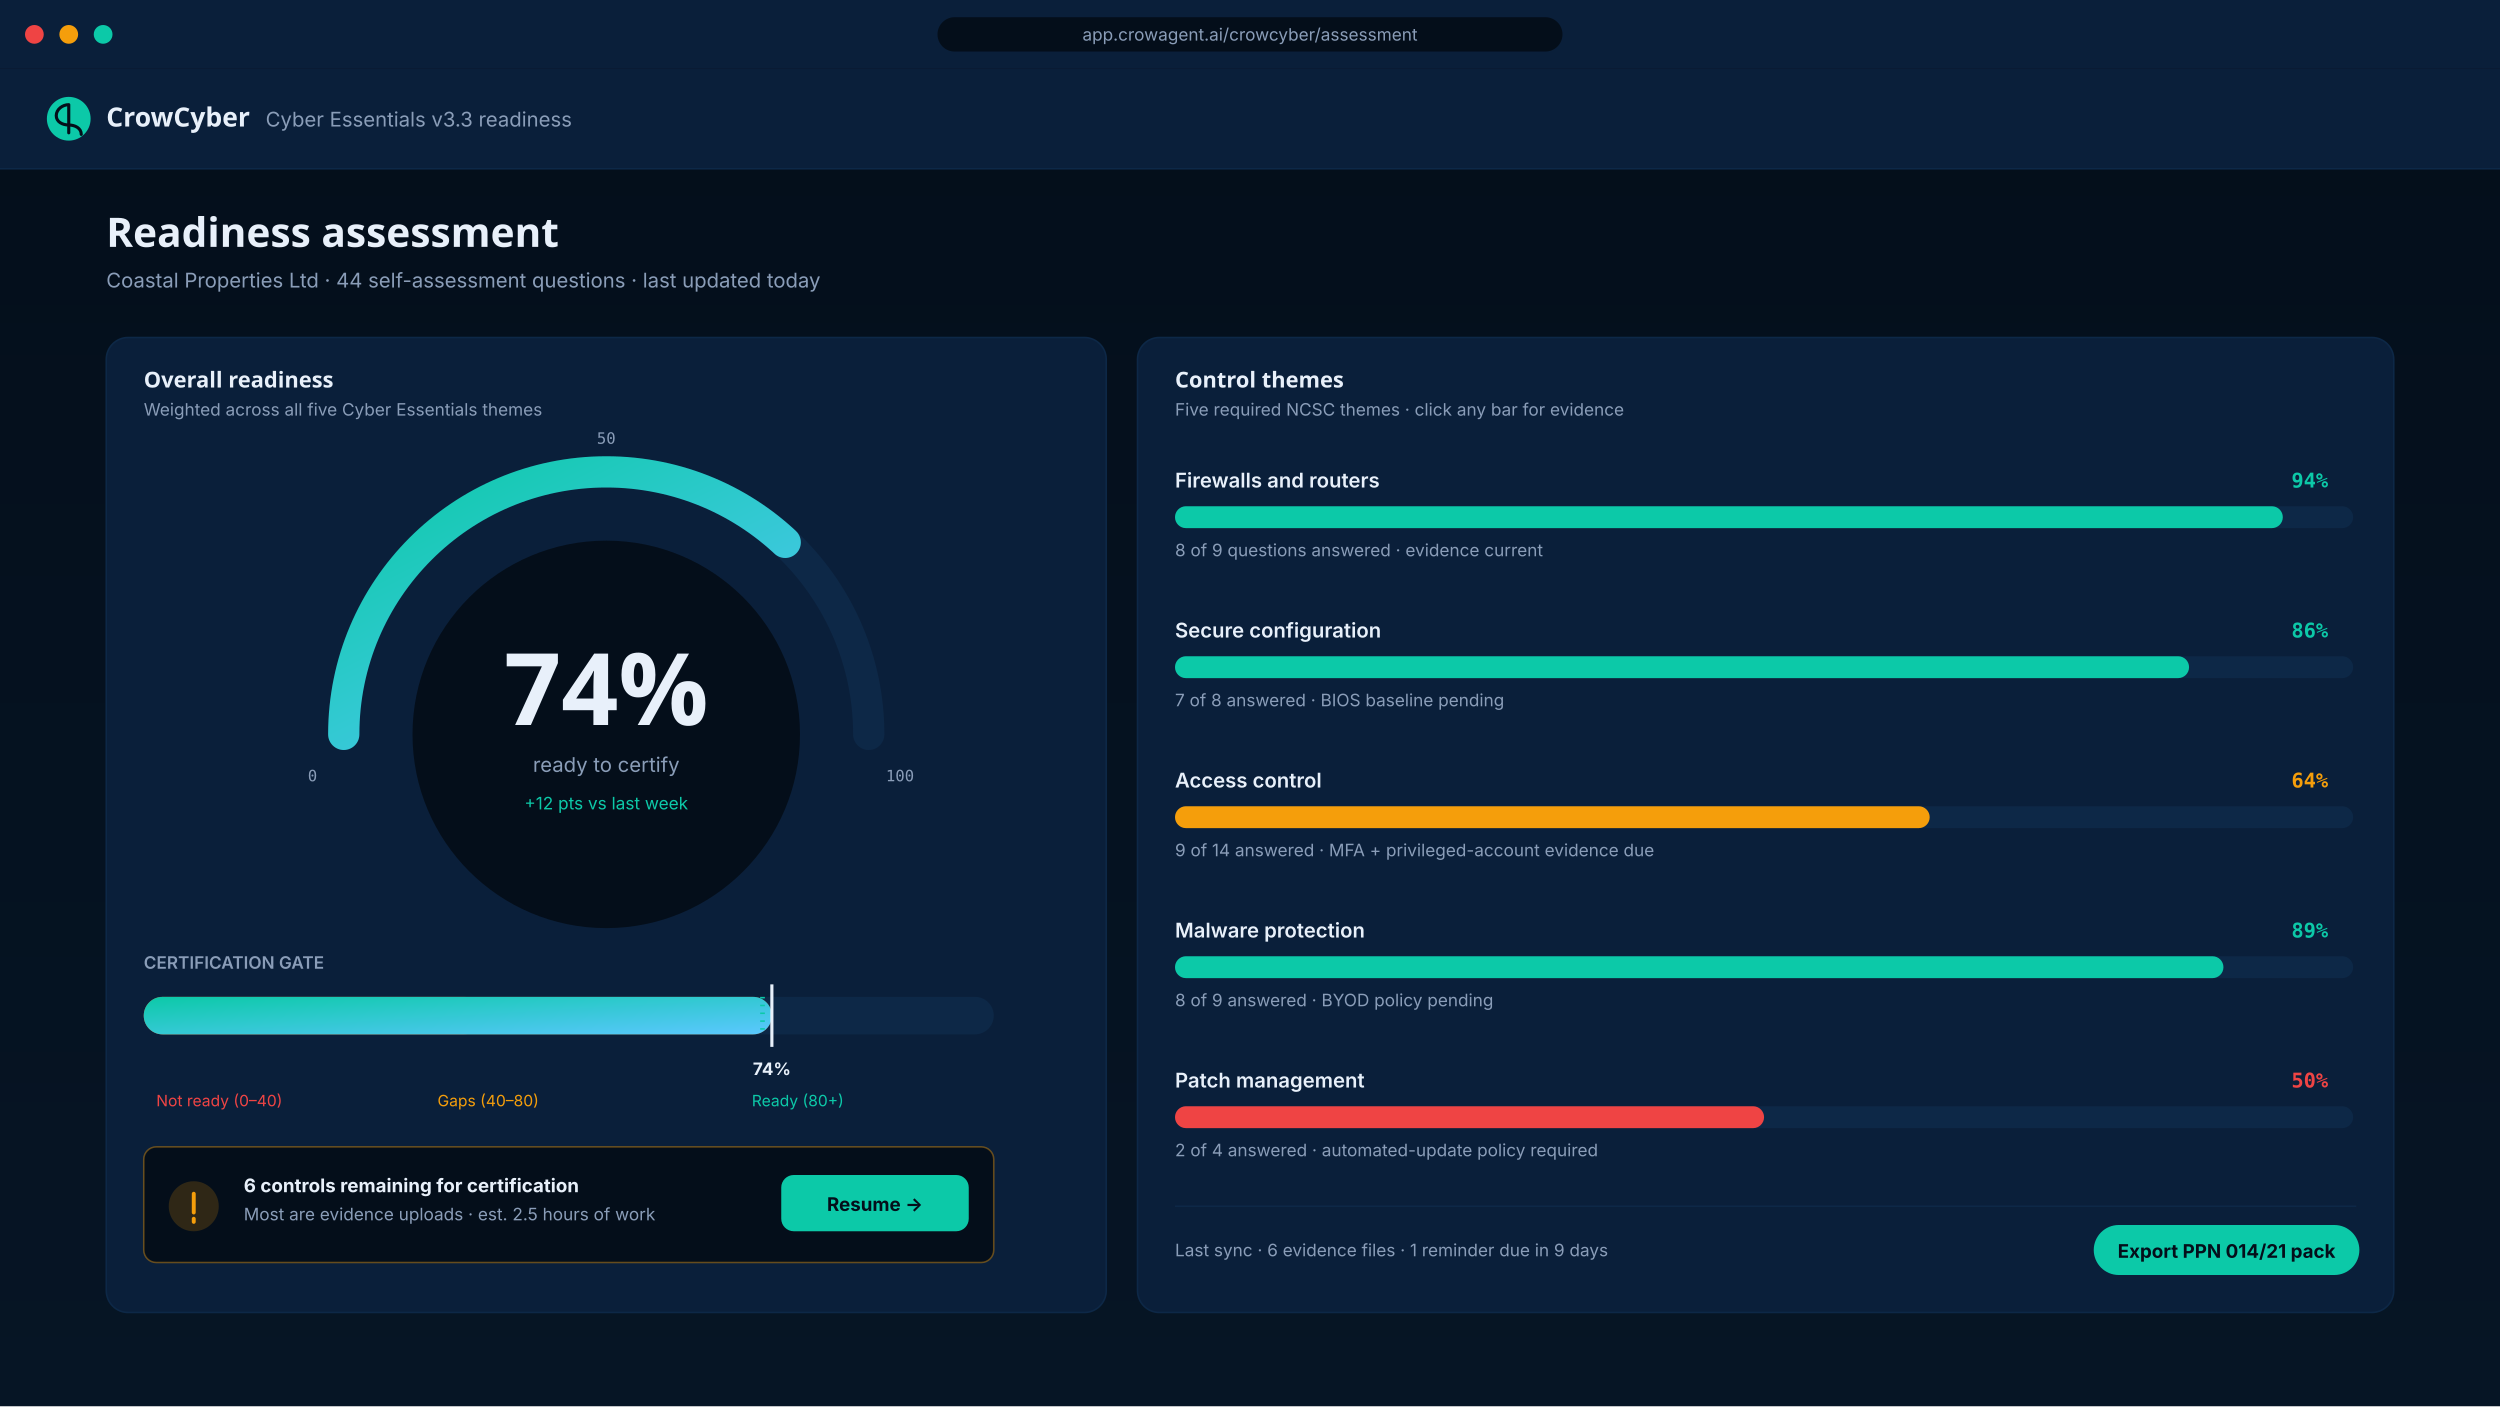
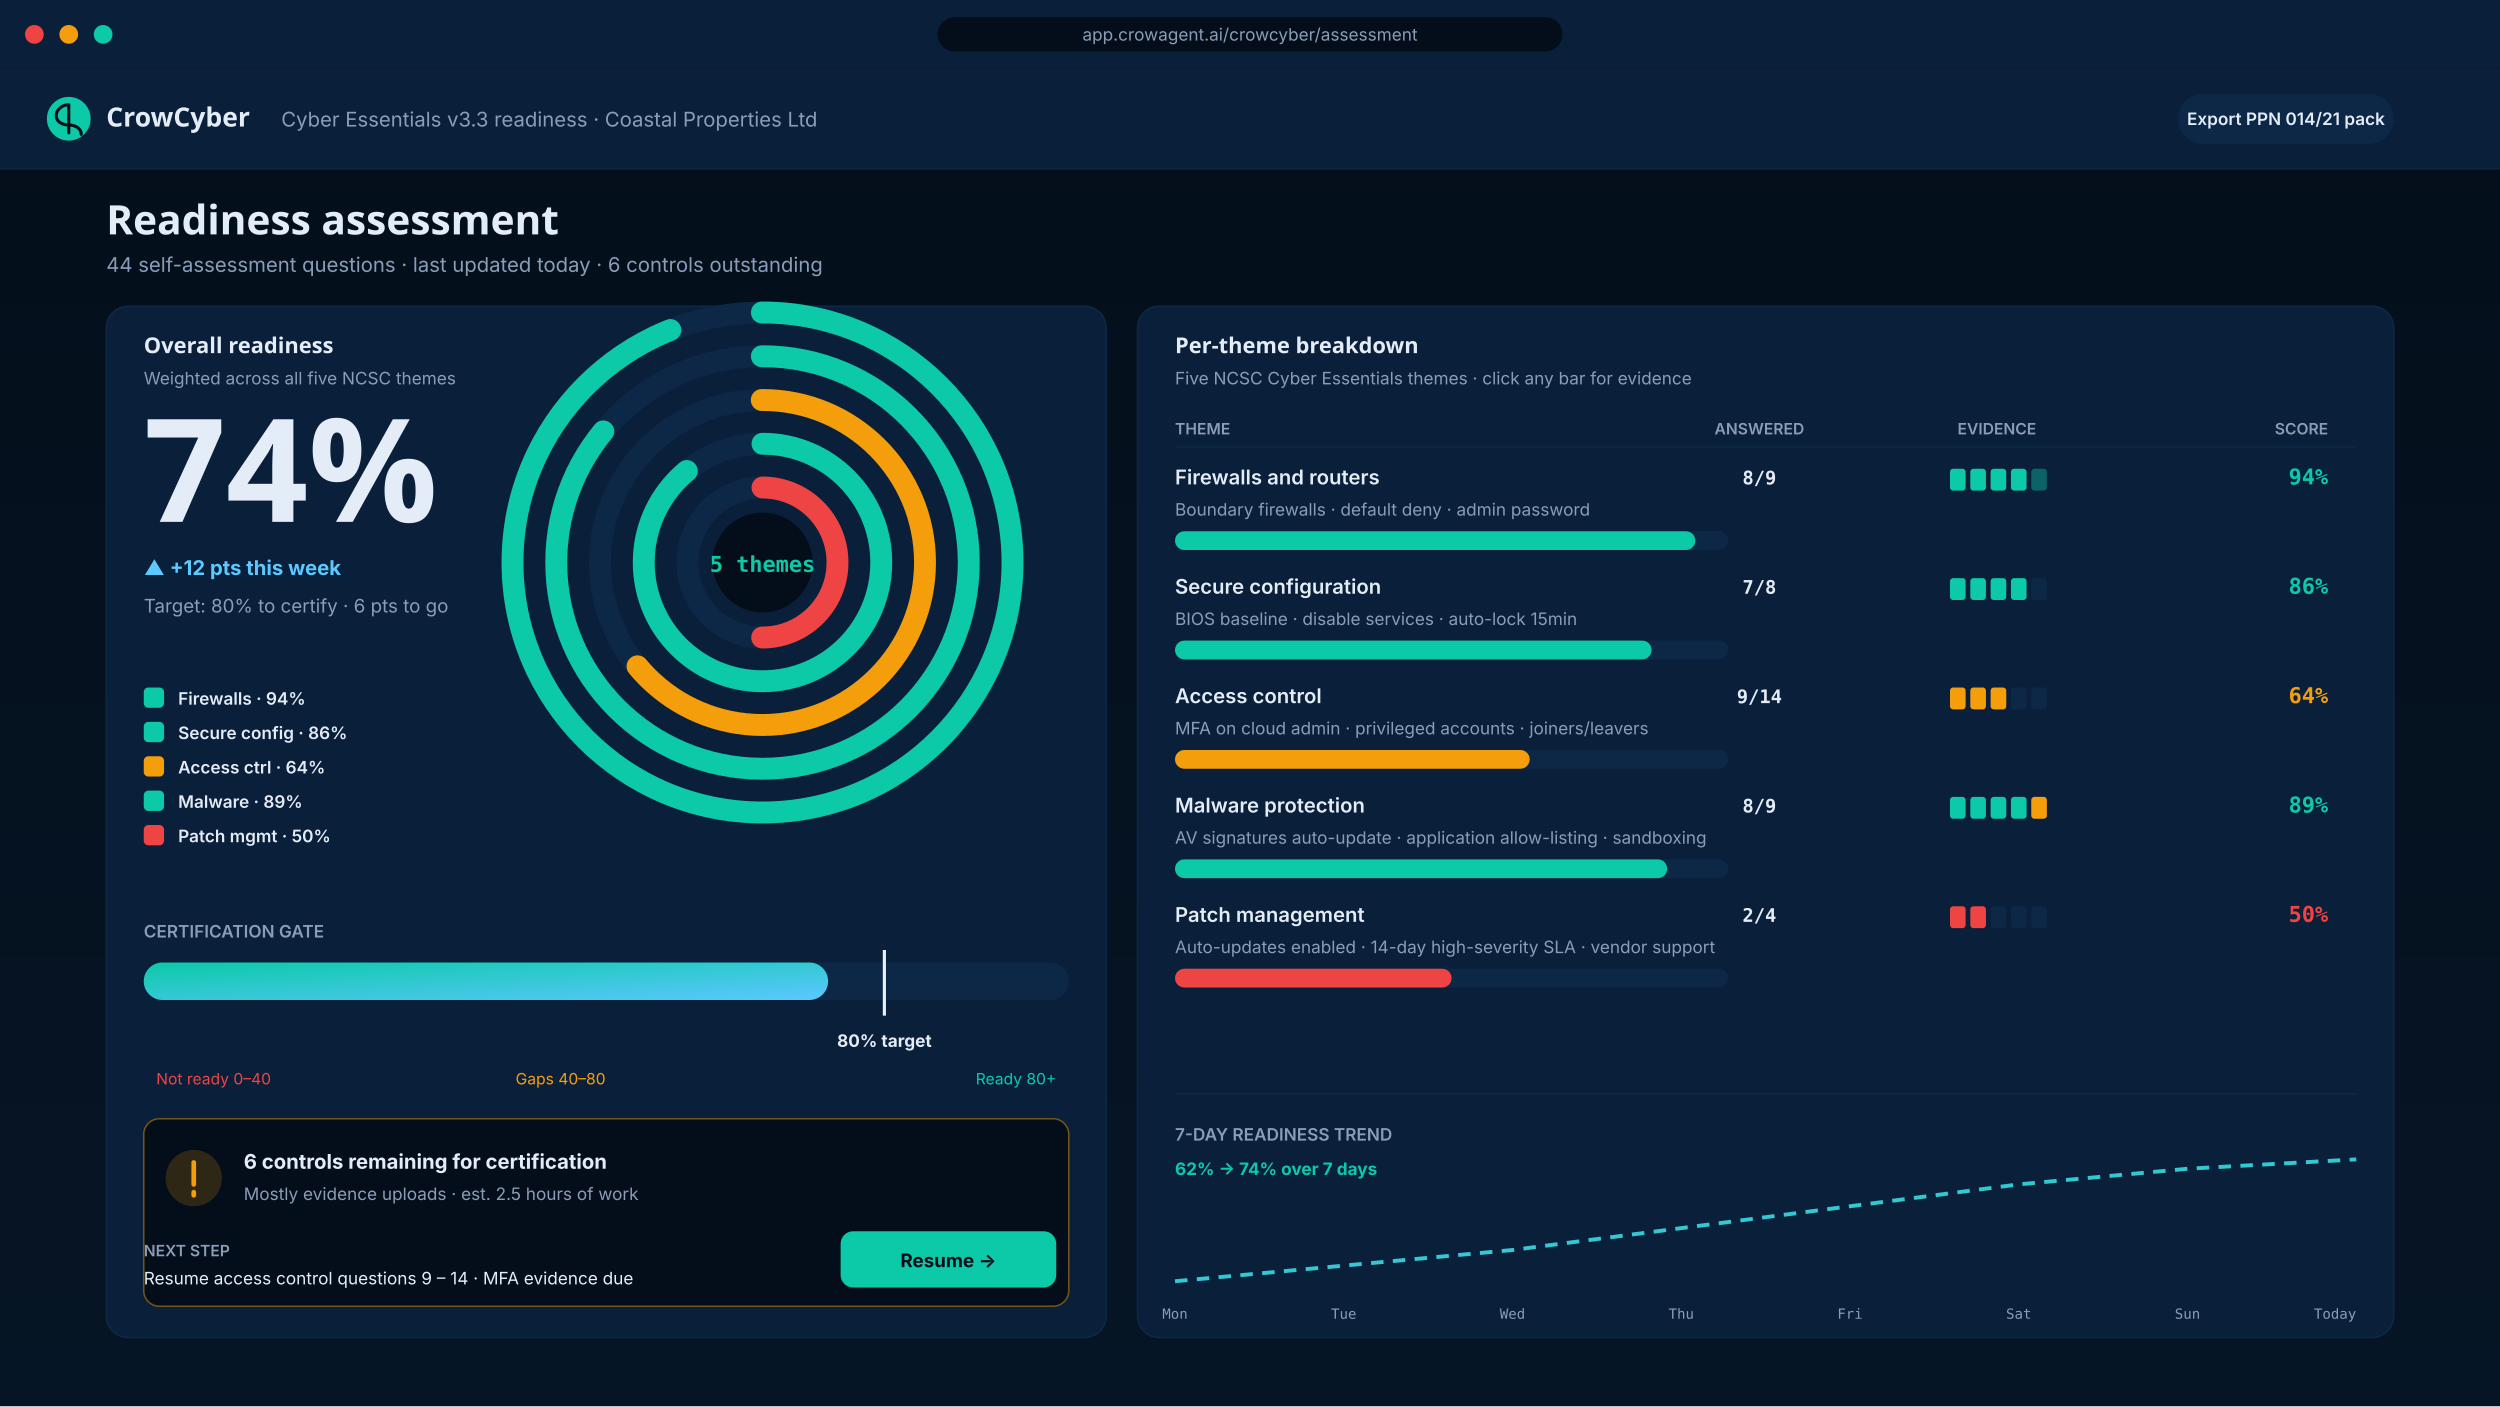
- <svg xmlns="http://www.w3.org/2000/svg" viewBox="0 0 1600 900" role="img" aria-label="CrowCyber readiness gauge mockup showing 74 percent overall readiness with five Cyber Essentials control-theme bars">
+ <svg xmlns="http://www.w3.org/2000/svg" viewBox="0 0 1600 900" width="1600" height="900" preserveAspectRatio="xMidYMid meet" role="img" aria-label="CrowCyber readiness gauge showing 74 percent big-number score, radial 5-control gauge and per-theme breakdown bars">
  <defs>
-     <linearGradient id="bgG5" x1="0" y1="0" x2="0" y2="1">
+     <linearGradient id="cyBg" x1="0" y1="0" x2="0" y2="1">
      <stop offset="0" stop-color="#040E1A" />
      <stop offset="1" stop-color="#061525" />
    </linearGradient>
-     <linearGradient id="gaugeG" x1="0" y1="0" x2="1" y2="1">
+     <linearGradient id="cyG" x1="0" y1="0" x2="1" y2="1">
      <stop offset="0" stop-color="#0CC9A8" />
      <stop offset="1" stop-color="#5BC8FF" />
    </linearGradient>
  </defs>
  <style>
-     .f { font-family: 'Plus Jakarta Sans', system-ui, sans-serif; }
-     .b { font-family: 'Inter', system-ui, sans-serif; }
-     .m { font-family: 'JetBrains Mono', ui-monospace, monospace; }
+     .f{font-family:'Plus Jakarta Sans',system-ui,sans-serif}
+     .b{font-family:'Inter',system-ui,sans-serif}
+     @keyframes sf23ax-soft{0%,100%{opacity:1}50%{opacity:.78}}
+     @keyframes sf23ax-blink{0%,100%{opacity:1}50%{opacity:.4}}
+     @keyframes sf23ax-march{from{stroke-dashoffset:0}to{stroke-dashoffset:-32}}
+     @keyframes sf23ax-breathe{0%,100%{opacity:1}50%{opacity:.88}}
+     @keyframes sf23ax-spin{from{transform:rotate(0deg)}to{transform:rotate(360deg)}}
+     @keyframes sf23ax-arc-pulse{0%,100%{stroke-opacity:1}50%{stroke-opacity:.55}}
+     rect[fill="#0CC9A8"]:not([fill-opacity]){animation:sf23ax-soft 3.8s ease-in-out infinite}
+     rect[fill="#F59E0B"]:not([fill-opacity]){animation:sf23ax-soft 2.6s ease-in-out infinite}
+     rect[fill="#EF4444"]:not([fill-opacity]){animation:sf23ax-blink 2s ease-in-out infinite}
+     rect[fill="#5BC8FF"]:not([fill-opacity]){animation:sf23ax-soft 4.4s ease-in-out infinite}
+     rect.teal{animation:sf23ax-soft 3.8s ease-in-out infinite}
+     rect.sky{animation:sf23ax-soft 4.4s ease-in-out infinite}
+     rect.mark{animation:sf23ax-breathe 5s ease-in-out infinite}
+     circle[fill="#0CC9A8"]{animation:sf23ax-soft 3.8s ease-in-out infinite}
+     circle[fill="#F59E0B"]{animation:sf23ax-soft 2.6s ease-in-out infinite}
+     circle[fill="#EF4444"]{animation:sf23ax-blink 2s ease-in-out infinite}
+     circle[fill="#5BC8FF"]{animation:sf23ax-soft 4.4s ease-in-out infinite}
+     circle[stroke="#0CC9A8"],circle[stroke="#F59E0B"],circle[stroke="#EF4444"]{animation:sf23ax-arc-pulse 3.4s ease-in-out infinite}
+     polyline{stroke-dasharray:8 6;animation:sf23ax-march 2.4s linear infinite}
+     text[font-size="20"],text[font-size="22"],text[font-size="24"],text[font-size="26"],text[font-size="28"],text[font-size="32"],text[font-size="34"],text[font-size="56"],text[font-size="92"]{animation:sf23ax-breathe 5.4s ease-in-out infinite}
+     @media (prefers-reduced-motion:reduce){*{animation:none!important}}
+     .m{font-family:'JetBrains Mono',ui-monospace,monospace}
+     .teal{fill:#0CC9A8}
+     .mark{fill:#A78BFA}
+     .sky{fill:#5BC8FF}
+     .cloud{fill:#E4ECF7}
+     .steel{fill:#8A9DB8}
  </style>
-   <rect width="1600" height="900" fill="url(#bgG5)" />
-   <rect x="0" y="0" width="1600" height="44" fill="#0A1F3A" />
+   <rect width="1600" height="900" fill="url(#cyBg)" />
+   <rect width="1600" height="44" fill="#0A1F3A" />
  <circle cx="22" cy="22" r="6" fill="#EF4444" />
  <circle cx="44" cy="22" r="6" fill="#F59E0B" />
  <circle cx="66" cy="22" r="6" fill="#0CC9A8" />
  <rect x="600" y="11" width="400" height="22" rx="11" fill="#040E1A" />
-   <text x="800" y="26" text-anchor="middle" class="b" font-size="11" fill="#8A9DB8">app.crowagent.ai/crowcyber/assessment</text>
-   <rect x="0" y="44" width="1600" height="64" fill="#0A1F3A" />
-   <line x1="0" y1="108" x2="1600" y2="108" stroke="#0D2847" />
-   <circle cx="44" cy="76" r="14" fill="#0CC9A8" />
-   <path d="M44 67 L44 85 M44 67 C40 67 36 70 36 74 C36 78 40 80 44 80 C48 80 52 82 52 86" stroke="#040E1A" stroke-width="2" fill="none" stroke-linecap="round" />
-   <text x="68" y="81" class="f" font-size="17" font-weight="700" fill="#E8F0FA">CrowCyber</text>
-   <text x="170" y="81" class="b" font-size="13" fill="#8A9DB8">Cyber Essentials v3.3 readiness</text>
-   <text x="68" y="158" class="f" font-size="26" font-weight="700" fill="#E8F0FA">Readiness assessment</text>
-   <text x="68" y="184" class="b" font-size="13" fill="#8A9DB8">Coastal Properties Ltd · 44 self-assessment questions · last updated today</text>
-   <rect x="68" y="216" width="640" height="624" rx="14" fill="#0A1F3A" stroke="#0D2847" />
-   <text x="92" y="248" class="f" font-size="14" font-weight="700" fill="#E8F0FA">Overall readiness</text>
-   <text x="92" y="266" class="b" font-size="11" fill="#8A9DB8">Weighted across all five Cyber Essentials themes</text>
-   <path d="M 220 470 A 168 168 0 1 1 556 470" fill="none" stroke="#0D2847" stroke-width="20" stroke-linecap="round" />
-   <path d="M 220 470 A 168 168 0 1 1 556 470" fill="none" stroke="url(#gaugeG)" stroke-width="20" stroke-linecap="round" stroke-dasharray="390 1056" stroke-dashoffset="0" />
-   <circle cx="388" cy="470" r="124" fill="#040E1A" />
-   <text x="388" y="464" text-anchor="middle" class="f" font-size="64" font-weight="700" fill="#E8F0FA">74%</text>
-   <text x="388" y="494" text-anchor="middle" class="b" font-size="13" fill="#8A9DB8">ready to certify</text>
-   <text x="388" y="518" text-anchor="middle" class="b" font-size="11" fill="#0CC9A8">+12 pts vs last week</text>
-   <text x="200" y="500" text-anchor="middle" class="m" font-size="10" fill="#8A9DB8">0</text>
-   <text x="388" y="284" text-anchor="middle" class="m" font-size="10" fill="#8A9DB8">50</text>
-   <text x="576" y="500" text-anchor="middle" class="m" font-size="10" fill="#8A9DB8">100</text>
-   <text x="92" y="620" class="b" font-size="11" font-weight="600" fill="#8A9DB8">CERTIFICATION GATE</text>
-   <rect x="92" y="638" width="544" height="24" rx="12" fill="#0D2847" />
-   <rect x="92" y="638" width="217" height="24" rx="12" fill="#EF4444" fill-opacity="0.4" />
-   <rect x="92" y="638" width="402" height="24" rx="12" fill="#F59E0B" fill-opacity="0.45" />
-   <rect x="92" y="638" width="402" height="24" rx="12" fill="url(#gaugeG)" />
-   <line x1="494" y1="630" x2="494" y2="670" stroke="#E8F0FA" stroke-width="2" />
-   <text x="494" y="688" text-anchor="middle" class="b" font-size="11" font-weight="700" fill="#E8F0FA">74%</text>
-   <line x1="488" y1="638" x2="488" y2="662" stroke="#0CC9A8" stroke-width="3" stroke-dasharray="1 4" />
-   <text x="100" y="708" class="b" font-size="10" fill="#EF4444">Not ready (0–40)</text>
-   <text x="280" y="708" class="b" font-size="10" fill="#F59E0B">Gaps (40–80)</text>
-   <text x="540" y="708" text-anchor="end" class="b" font-size="10" fill="#0CC9A8">Ready (80+)</text>
-   <rect x="92" y="734" width="544" height="74" rx="8" fill="#040E1A" stroke="#F59E0B" stroke-opacity="0.4" />
-   <circle cx="124" cy="772" r="16" fill="#F59E0B" fill-opacity="0.18" />
-   <line x1="124" y1="764" x2="124" y2="776" stroke="#F59E0B" stroke-width="2.5" stroke-linecap="round" />
-   <line x1="124" y1="780" x2="124" y2="782" stroke="#F59E0B" stroke-width="2.5" stroke-linecap="round" />
-   <text x="156" y="763" class="b" font-size="12" font-weight="700" fill="#E8F0FA">6 controls remaining for certification</text>
-   <text x="156" y="781" class="b" font-size="11" fill="#8A9DB8">Most are evidence uploads · est. 2.5 hours of work</text>
-   <rect x="500" y="752" width="120" height="36" rx="8" fill="#0CC9A8" />
-   <text x="560" y="775" text-anchor="middle" class="b" font-size="12" font-weight="700" fill="#040E1A">Resume →</text>
-   <rect x="728" y="216" width="804" height="624" rx="14" fill="#0A1F3A" stroke="#0D2847" />
-   <text x="752" y="248" class="f" font-size="14" font-weight="700" fill="#E8F0FA">Control themes</text>
-   <text x="752" y="266" class="b" font-size="11" fill="#8A9DB8">Five required NCSC themes · click any bar for evidence</text>
-   <text x="752" y="312" class="b" font-size="13" font-weight="600" fill="#E8F0FA">Firewalls and routers</text>
-   <text x="1490" y="312" text-anchor="end" class="m" font-size="13" font-weight="700" fill="#0CC9A8">94%</text>
-   <rect x="752" y="324" width="754" height="14" rx="7" fill="#0D2847" />
-   <rect x="752" y="324" width="709" height="14" rx="7" fill="#0CC9A8" />
-   <text x="752" y="356" class="b" font-size="11" fill="#8A9DB8">8 of 9 questions answered · evidence current</text>
-   <text x="752" y="408" class="b" font-size="13" font-weight="600" fill="#E8F0FA">Secure configuration</text>
-   <text x="1490" y="408" text-anchor="end" class="m" font-size="13" font-weight="700" fill="#0CC9A8">86%</text>
-   <rect x="752" y="420" width="754" height="14" rx="7" fill="#0D2847" />
-   <rect x="752" y="420" width="649" height="14" rx="7" fill="#0CC9A8" />
-   <text x="752" y="452" class="b" font-size="11" fill="#8A9DB8">7 of 8 answered · BIOS baseline pending</text>
-   <text x="752" y="504" class="b" font-size="13" font-weight="600" fill="#E8F0FA">Access control</text>
-   <text x="1490" y="504" text-anchor="end" class="m" font-size="13" font-weight="700" fill="#F59E0B">64%</text>
-   <rect x="752" y="516" width="754" height="14" rx="7" fill="#0D2847" />
-   <rect x="752" y="516" width="483" height="14" rx="7" fill="#F59E0B" />
-   <text x="752" y="548" class="b" font-size="11" fill="#8A9DB8">9 of 14 answered · MFA + privileged-account evidence due</text>
-   <text x="752" y="600" class="b" font-size="13" font-weight="600" fill="#E8F0FA">Malware protection</text>
-   <text x="1490" y="600" text-anchor="end" class="m" font-size="13" font-weight="700" fill="#0CC9A8">89%</text>
-   <rect x="752" y="612" width="754" height="14" rx="7" fill="#0D2847" />
-   <rect x="752" y="612" width="671" height="14" rx="7" fill="#0CC9A8" />
-   <text x="752" y="644" class="b" font-size="11" fill="#8A9DB8">8 of 9 answered · BYOD policy pending</text>
-   <text x="752" y="696" class="b" font-size="13" font-weight="600" fill="#E8F0FA">Patch management</text>
-   <text x="1490" y="696" text-anchor="end" class="m" font-size="13" font-weight="700" fill="#EF4444">50%</text>
-   <rect x="752" y="708" width="754" height="14" rx="7" fill="#0D2847" />
-   <rect x="752" y="708" width="377" height="14" rx="7" fill="#EF4444" />
-   <text x="752" y="740" class="b" font-size="11" fill="#8A9DB8">2 of 4 answered · automated-update policy required</text>
-   <line x1="752" y1="772" x2="1508" y2="772" stroke="#0D2847" />
-   <text x="752" y="804" class="b" font-size="11" fill="#8A9DB8">Last sync · 6 evidence files · 1 reminder due in 9 days</text>
-   <rect x="1340" y="784" width="170" height="32" rx="16" fill="#0CC9A8" />
-   <text x="1425" y="805" text-anchor="middle" class="b" font-size="12" font-weight="700" fill="#040E1A">Export PPN 014/21 pack</text>
+   <text x="800" y="26" text-anchor="middle" class="b steel" font-size="11">app.crowagent.ai/crowcyber/assessment</text>
+   <rect y="44" width="1600" height="64" fill="#0A1F3A" />
+   <line y1="108" x2="1600" y2="108" stroke="#0D2847" />
+   <circle cx="44" cy="76" r="14" class="teal" />
+   <path d="M44 67v18M44 67c-4 0-8 3-8 7s4 6 8 6 8 2 8 6" stroke="#040E1A" stroke-width="2" fill="none" stroke-linecap="round" />
+   <text x="68" y="81" class="f cloud" font-size="17" font-weight="700">CrowCyber</text>
+   <text x="180" y="81" class="b steel" font-size="13">Cyber Essentials v3.3 readiness · Coastal Properties Ltd</text>
+   <rect x="1394" y="60" width="138" height="32" rx="16" fill="#0D2847" />
+   <text x="1463" y="80" text-anchor="middle" class="b cloud" font-size="11" font-weight="600">Export PPN 014/21 pack</text>
+   <text x="68" y="150" class="f cloud" font-size="26" font-weight="700">Readiness assessment</text>
+   <text x="68" y="174" class="b steel" font-size="13">44 self-assessment questions · last updated today · 6 controls outstanding</text>
+   <rect x="68" y="196" width="640" height="660" rx="14" fill="#0A1F3A" stroke="#0D2847" />
+   <text x="92" y="226" class="f cloud" font-size="14" font-weight="700">Overall readiness</text>
+   <text x="92" y="246" class="b steel" font-size="11">Weighted across all five NCSC themes</text>
+   <text x="92" y="334" class="f cloud" font-size="92" font-weight="800">74%</text>
+   <text x="92" y="368" class="b sky" font-size="13" font-weight="700">▲ +12 pts this week</text>
+   <text x="92" y="392" class="b steel" font-size="12">Target: 80% to certify · 6 pts to go</text>
+   <g transform="translate(488,360)">
+     <circle r="160" fill="none" stroke="#0D2847" stroke-width="14" />
+     <circle r="132" fill="none" stroke="#0D2847" stroke-width="14" />
+     <circle r="104" fill="none" stroke="#0D2847" stroke-width="14" />
+     <circle r="76" fill="none" stroke="#0D2847" stroke-width="14" />
+     <circle r="48" fill="none" stroke="#0D2847" stroke-width="14" />
+     <circle r="160" fill="none" stroke="#0CC9A8" stroke-width="14" stroke-dasharray="945 60" stroke-dashoffset="0" stroke-linecap="round" transform="rotate(-90)" />
+     <circle r="132" fill="none" stroke="#0CC9A8" stroke-width="14" stroke-dasharray="713 116" stroke-dashoffset="0" stroke-linecap="round" transform="rotate(-90)" />
+     <circle r="104" fill="none" stroke="#F59E0B" stroke-width="14" stroke-dasharray="418 235" stroke-dashoffset="0" stroke-linecap="round" transform="rotate(-90)" />
+     <circle r="76" fill="none" stroke="#0CC9A8" stroke-width="14" stroke-dasharray="425 53" stroke-dashoffset="0" stroke-linecap="round" transform="rotate(-90)" />
+     <circle r="48" fill="none" stroke="#EF4444" stroke-width="14" stroke-dasharray="151 151" stroke-dashoffset="0" stroke-linecap="round" transform="rotate(-90)" />
+     <circle r="32" fill="#040E1A" />
+     <text y="6" text-anchor="middle" class="m teal" font-size="14" font-weight="700">5 themes</text>
+   </g>
+   <g transform="translate(92,440)">
+     <rect width="13" height="13" rx="3" fill="#0CC9A8" />
+     <text x="22" y="11" class="b cloud" font-size="11" font-weight="600">Firewalls · 94%</text>
+     <rect y="22" width="13" height="13" rx="3" fill="#0CC9A8" />
+     <text x="22" y="33" class="b cloud" font-size="11" font-weight="600">Secure config · 86%</text>
+     <rect y="44" width="13" height="13" rx="3" fill="#F59E0B" />
+     <text x="22" y="55" class="b cloud" font-size="11" font-weight="600">Access ctrl · 64%</text>
+     <rect y="66" width="13" height="13" rx="3" fill="#0CC9A8" />
+     <text x="22" y="77" class="b cloud" font-size="11" font-weight="600">Malware · 89%</text>
+     <rect y="88" width="13" height="13" rx="3" fill="#EF4444" />
+     <text x="22" y="99" class="b cloud" font-size="11" font-weight="600">Patch mgmt · 50%</text>
+   </g>
+   <text x="92" y="600" class="b steel" font-size="11" font-weight="600">CERTIFICATION GATE</text>
+   <rect x="92" y="616" width="592" height="24" rx="12" fill="#0D2847" />
+   <rect x="92" y="616" width="438" height="24" rx="12" fill="url(#cyG)" />
+   <line x1="566" y1="608" x2="566" y2="650" stroke="#E8F0FA" stroke-width="2" />
+   <text x="566" y="670" text-anchor="middle" class="b cloud" font-size="11" font-weight="700">80% target</text>
+   <text x="100" y="694" class="b" font-size="10" fill="#EF4444">Not ready 0–40</text>
+   <text x="330" y="694" class="b" font-size="10" fill="#F59E0B">Gaps 40–80</text>
+   <text x="676" y="694" text-anchor="end" class="b teal" font-size="10">Ready 80+</text>
+   <rect x="92" y="716" width="592" height="120" rx="10" fill="#040E1A" stroke="#F59E0B" stroke-opacity="0.45" />
+   <circle cx="124" cy="754" r="18" fill="#F59E0B" fill-opacity="0.18" />
+   <line x1="124" y1="744" x2="124" y2="758" stroke="#F59E0B" stroke-width="3" stroke-linecap="round" />
+   <line x1="124" y1="763" x2="124" y2="765" stroke="#F59E0B" stroke-width="3" stroke-linecap="round" />
+   <text x="156" y="748" class="b cloud" font-size="13" font-weight="700">6 controls remaining for certification</text>
+   <text x="156" y="768" class="b steel" font-size="11">Mostly evidence uploads · est. 2.5 hours of work</text>
+   <text x="92" y="804" class="b steel" font-size="10" font-weight="600">NEXT STEP</text>
+   <text x="92" y="822" class="b cloud" font-size="11">Resume access control questions 9 – 14 · MFA evidence due</text>
+   <rect x="538" y="788" width="138" height="36" rx="8" class="teal" />
+   <text x="607" y="811" text-anchor="middle" class="b" font-size="12" font-weight="700" fill="#040E1A">Resume →</text>
+   <rect x="728" y="196" width="804" height="660" rx="14" fill="#0A1F3A" stroke="#0D2847" />
+   <text x="752" y="226" class="f cloud" font-size="14" font-weight="700">Per-theme breakdown</text>
+   <text x="752" y="246" class="b steel" font-size="11">Five NCSC Cyber Essentials themes · click any bar for evidence</text>
+   <text x="752" y="278" class="b steel" font-size="10" font-weight="600">THEME</text>
+   <text x="1126" y="278" text-anchor="middle" class="b steel" font-size="10" font-weight="600">ANSWERED</text>
+   <text x="1278" y="278" text-anchor="middle" class="b steel" font-size="10" font-weight="600">EVIDENCE</text>
+   <text x="1490" y="278" text-anchor="end" class="b steel" font-size="10" font-weight="600">SCORE</text>
+   <line x1="752" y1="286" x2="1508" y2="286" stroke="#0D2847" />
+   <g transform="translate(0,310)">
+     <text x="752" class="b cloud" font-size="13" font-weight="600">Firewalls and routers</text>
+     <text x="752" y="20" class="b steel" font-size="11">Boundary firewalls · default deny · admin password</text>
+     <rect x="752" y="30" width="354" height="12" rx="6" fill="#0D2847" />
+     <rect x="752" y="30" width="333" height="12" rx="6" fill="#0CC9A8" />
+     <text x="1126" text-anchor="middle" class="m cloud" font-size="12" font-weight="700">8/9</text>
+     <g transform="translate(1248,-10)">
+       <rect width="10" height="14" rx="2" fill="#0CC9A8" />
+       <rect x="13" width="10" height="14" rx="2" fill="#0CC9A8" />
+       <rect x="26" width="10" height="14" rx="2" fill="#0CC9A8" />
+       <rect x="39" width="10" height="14" rx="2" fill="#0CC9A8" />
+       <rect x="52" width="10" height="14" rx="2" fill="#0CC9A8" fill-opacity="0.4" />
+     </g>
+     <text x="1490" text-anchor="end" class="m teal" font-size="14" font-weight="700">94%</text>
+   </g>
+   <g transform="translate(0,380)">
+     <text x="752" class="b cloud" font-size="13" font-weight="600">Secure configuration</text>
+     <text x="752" y="20" class="b steel" font-size="11">BIOS baseline · disable services · auto-lock 15min</text>
+     <rect x="752" y="30" width="354" height="12" rx="6" fill="#0D2847" />
+     <rect x="752" y="30" width="305" height="12" rx="6" fill="#0CC9A8" />
+     <text x="1126" text-anchor="middle" class="m cloud" font-size="12" font-weight="700">7/8</text>
+     <g transform="translate(1248,-10)">
+       <rect width="10" height="14" rx="2" fill="#0CC9A8" />
+       <rect x="13" width="10" height="14" rx="2" fill="#0CC9A8" />
+       <rect x="26" width="10" height="14" rx="2" fill="#0CC9A8" />
+       <rect x="39" width="10" height="14" rx="2" fill="#0CC9A8" />
+       <rect x="52" width="10" height="14" rx="2" fill="#0D2847" />
+     </g>
+     <text x="1490" text-anchor="end" class="m teal" font-size="14" font-weight="700">86%</text>
+   </g>
+   <g transform="translate(0,450)">
+     <text x="752" class="b cloud" font-size="13" font-weight="600">Access control</text>
+     <text x="752" y="20" class="b steel" font-size="11">MFA on cloud admin · privileged accounts · joiners/leavers</text>
+     <rect x="752" y="30" width="354" height="12" rx="6" fill="#0D2847" />
+     <rect x="752" y="30" width="227" height="12" rx="6" fill="#F59E0B" />
+     <text x="1126" text-anchor="middle" class="m cloud" font-size="12" font-weight="700">9/14</text>
+     <g transform="translate(1248,-10)">
+       <rect width="10" height="14" rx="2" fill="#F59E0B" />
+       <rect x="13" width="10" height="14" rx="2" fill="#F59E0B" />
+       <rect x="26" width="10" height="14" rx="2" fill="#F59E0B" />
+       <rect x="39" width="10" height="14" rx="2" fill="#0D2847" />
+       <rect x="52" width="10" height="14" rx="2" fill="#0D2847" />
+     </g>
+     <text x="1490" text-anchor="end" class="m" font-size="14" font-weight="700" fill="#F59E0B">64%</text>
+   </g>
+   <g transform="translate(0,520)">
+     <text x="752" class="b cloud" font-size="13" font-weight="600">Malware protection</text>
+     <text x="752" y="20" class="b steel" font-size="11">AV signatures auto-update · application allow-listing · sandboxing</text>
+     <rect x="752" y="30" width="354" height="12" rx="6" fill="#0D2847" />
+     <rect x="752" y="30" width="315" height="12" rx="6" fill="#0CC9A8" />
+     <text x="1126" text-anchor="middle" class="m cloud" font-size="12" font-weight="700">8/9</text>
+     <g transform="translate(1248,-10)">
+       <rect width="10" height="14" rx="2" fill="#0CC9A8" />
+       <rect x="13" width="10" height="14" rx="2" fill="#0CC9A8" />
+       <rect x="26" width="10" height="14" rx="2" fill="#0CC9A8" />
+       <rect x="39" width="10" height="14" rx="2" fill="#0CC9A8" />
+       <rect x="52" width="10" height="14" rx="2" fill="#F59E0B" />
+     </g>
+     <text x="1490" text-anchor="end" class="m teal" font-size="14" font-weight="700">89%</text>
+   </g>
+   <g transform="translate(0,590)">
+     <text x="752" class="b cloud" font-size="13" font-weight="600">Patch management</text>
+     <text x="752" y="20" class="b steel" font-size="11">Auto-updates enabled · 14-day high-severity SLA · vendor support</text>
+     <rect x="752" y="30" width="354" height="12" rx="6" fill="#0D2847" />
+     <rect x="752" y="30" width="177" height="12" rx="6" fill="#EF4444" />
+     <text x="1126" text-anchor="middle" class="m cloud" font-size="12" font-weight="700">2/4</text>
+     <g transform="translate(1248,-10)">
+       <rect width="10" height="14" rx="2" fill="#EF4444" />
+       <rect x="13" width="10" height="14" rx="2" fill="#EF4444" />
+       <rect x="26" width="10" height="14" rx="2" fill="#0D2847" />
+       <rect x="39" width="10" height="14" rx="2" fill="#0D2847" />
+       <rect x="52" width="10" height="14" rx="2" fill="#0D2847" />
+     </g>
+     <text x="1490" text-anchor="end" class="m" font-size="14" font-weight="700" fill="#EF4444">50%</text>
+   </g>
+   <line x1="752" y1="700" x2="1508" y2="700" stroke="#0D2847" />
+   <text x="752" y="730" class="b steel" font-size="11" font-weight="600">7-DAY READINESS TREND</text>
+   <polyline points="752,820 860,810 968,800 1076,786 1184,772 1292,758 1400,748 1508,742" stroke="url(#cyG)" stroke-width="2.5" fill="none" />
+   <g class="m steel" font-size="9">
+     <text x="752" y="844" text-anchor="middle">Mon</text>
+     <text x="860" y="844" text-anchor="middle">Tue</text>
+     <text x="968" y="844" text-anchor="middle">Wed</text>
+     <text x="1076" y="844" text-anchor="middle">Thu</text>
+     <text x="1184" y="844" text-anchor="middle">Fri</text>
+     <text x="1292" y="844" text-anchor="middle">Sat</text>
+     <text x="1400" y="844" text-anchor="middle">Sun</text>
+     <text x="1508" y="844" text-anchor="end">Today</text>
+   </g>
+   <text x="752" y="752" class="b teal" font-size="11" font-weight="700">62% → 74% over 7 days</text>
</svg>
